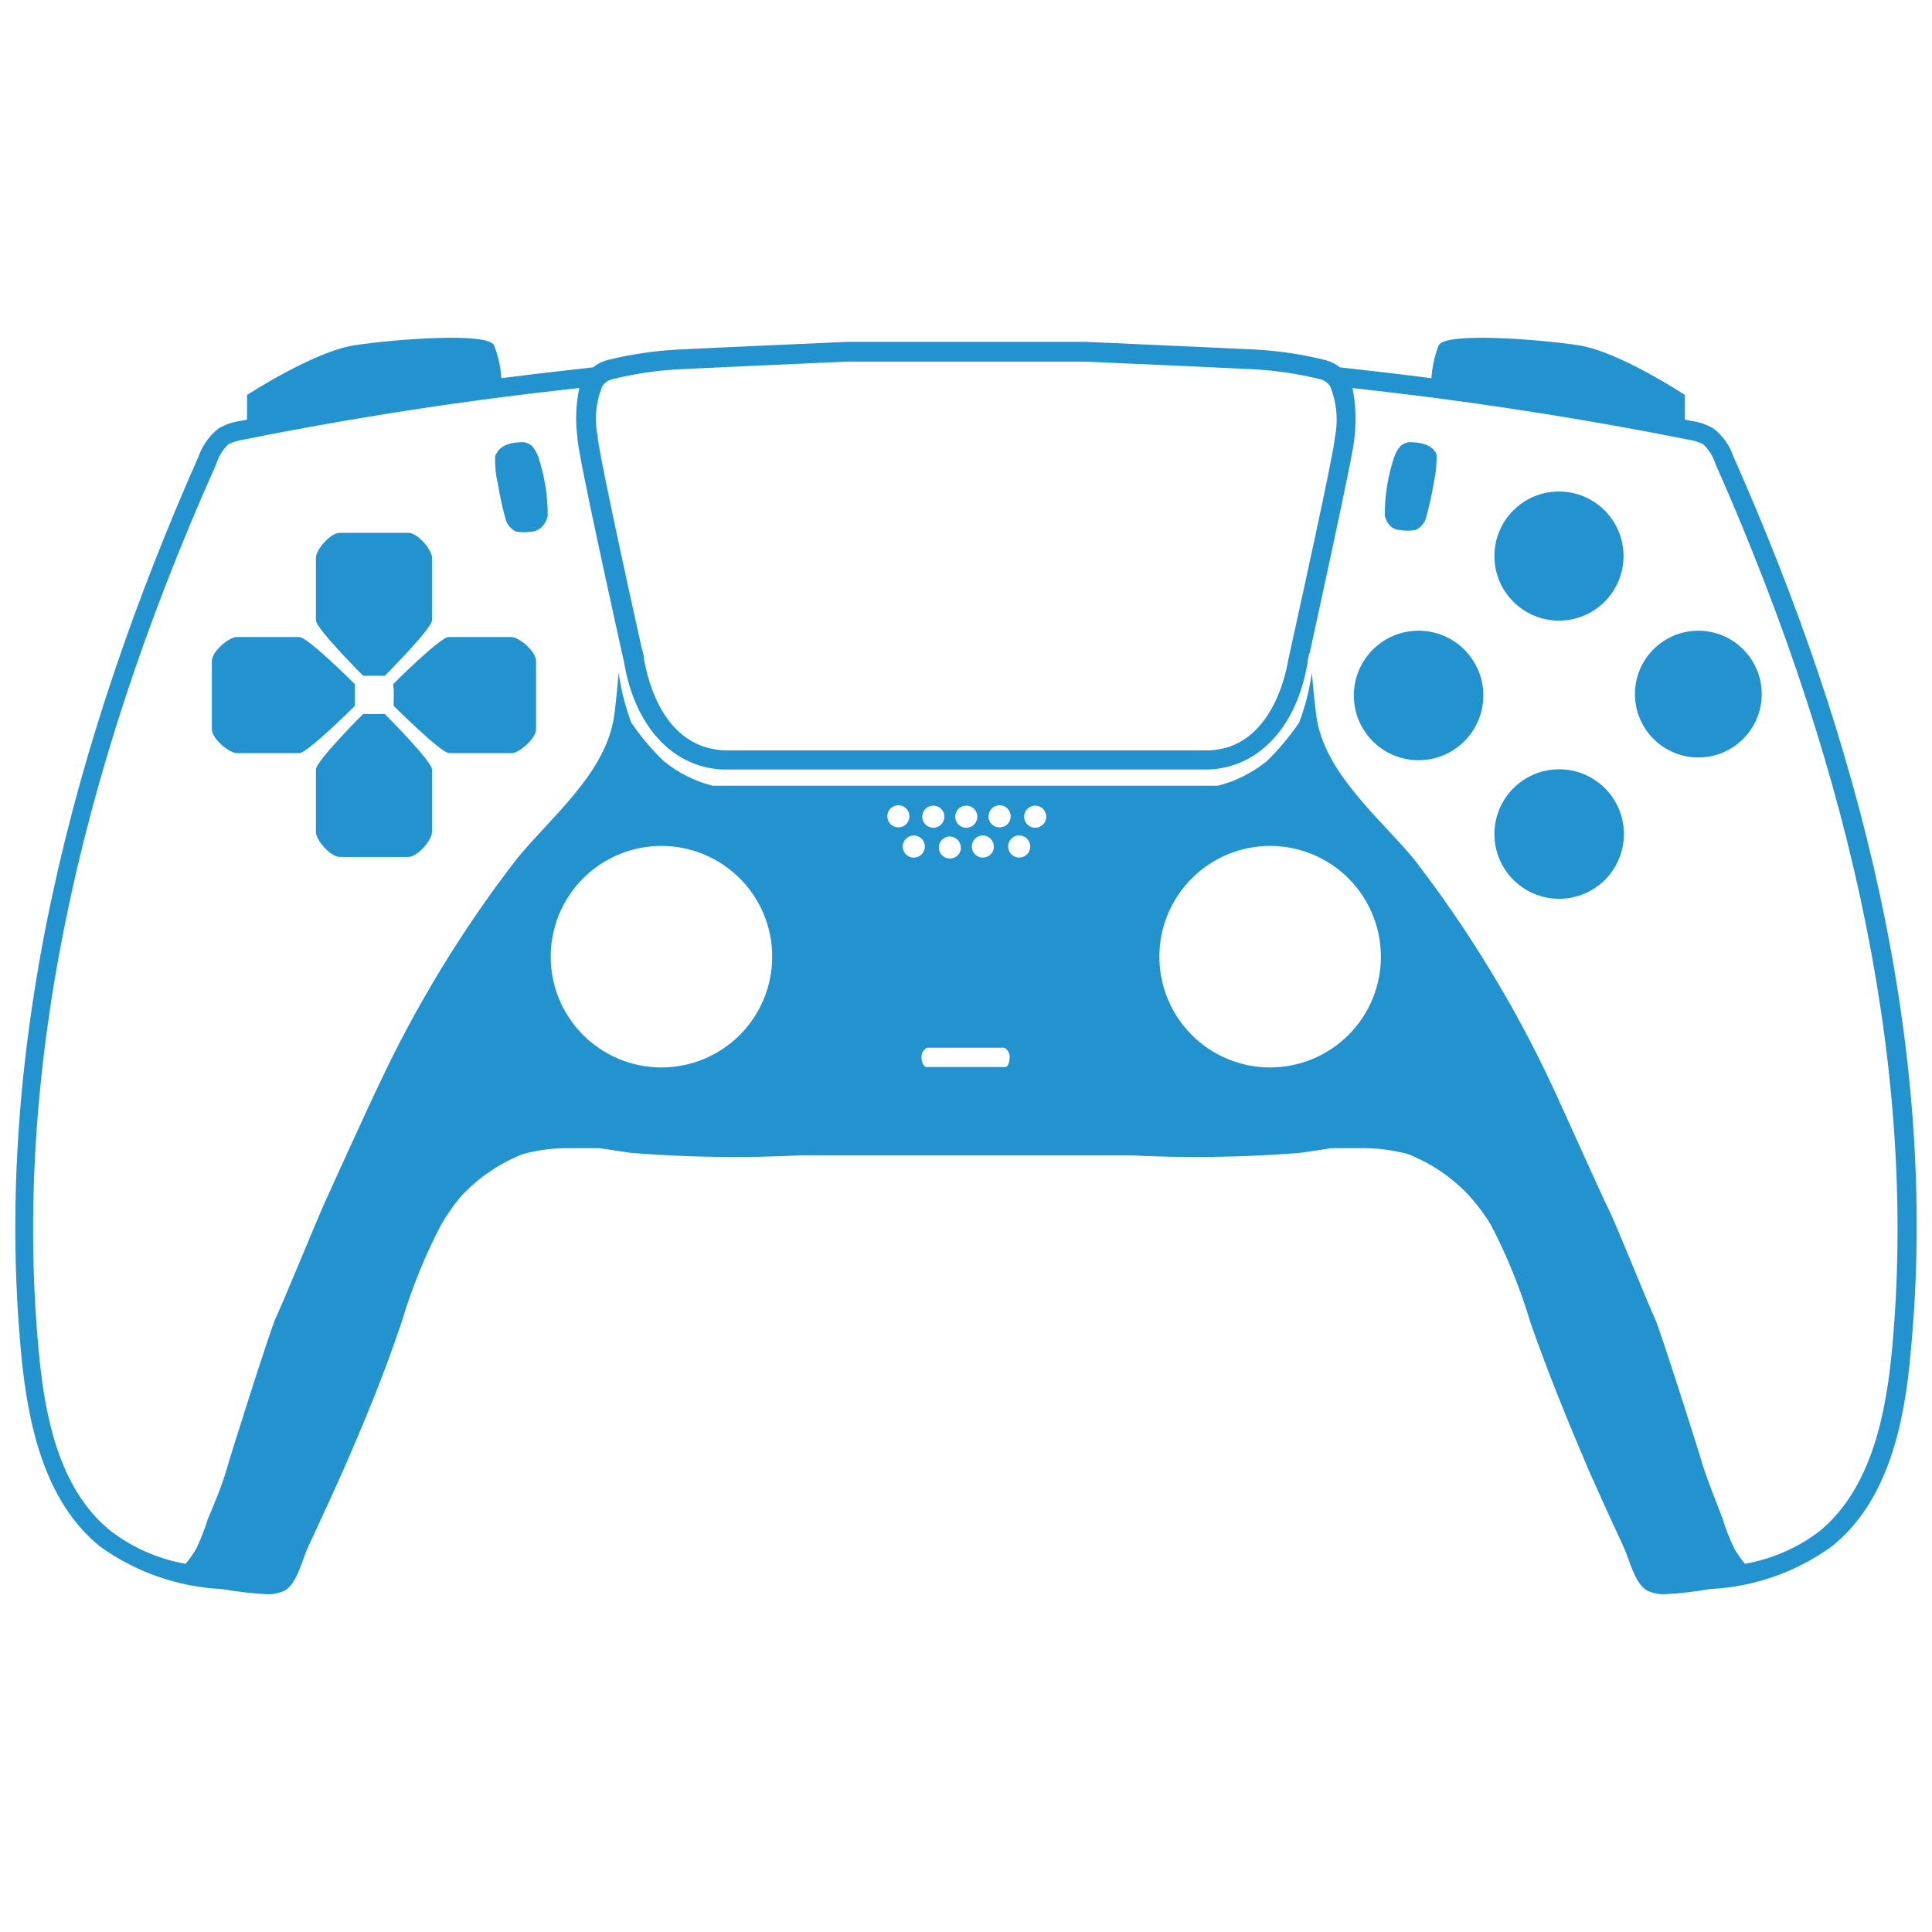
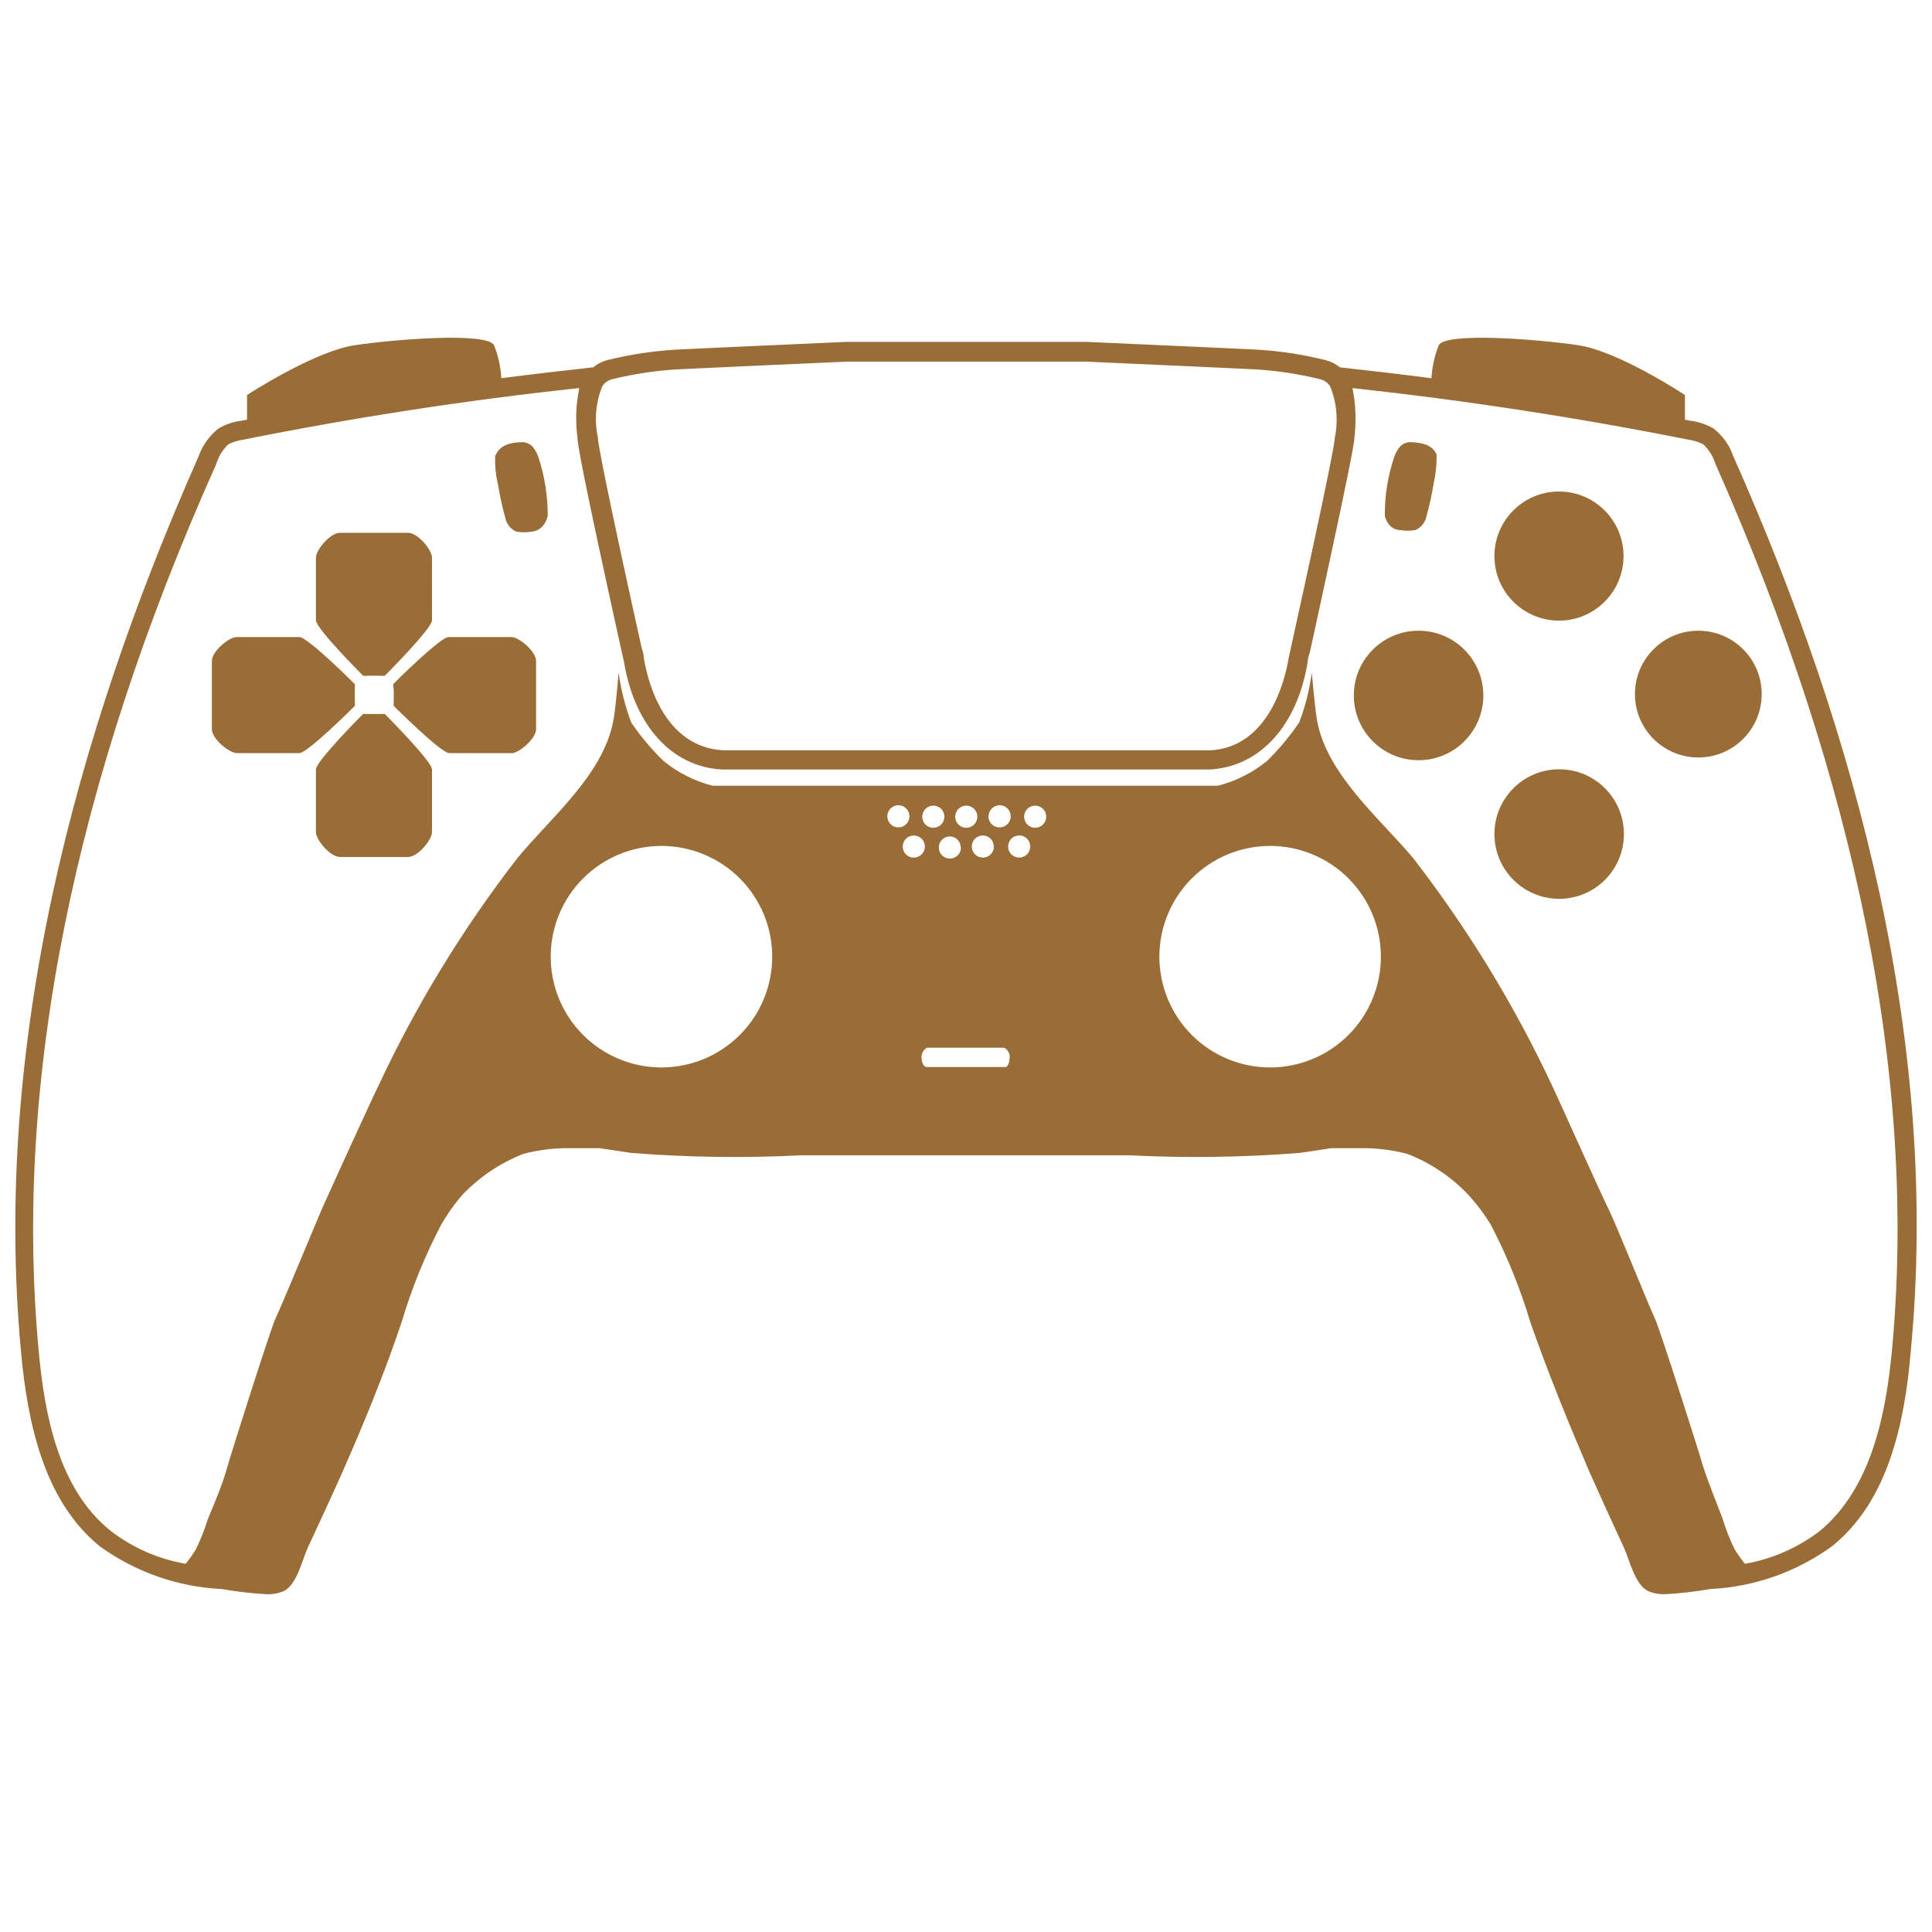
- <svg xmlns="http://www.w3.org/2000/svg" width="548pt" height="548pt" version="1.1" viewBox="0 0 548 548" id="svg242" fill="#2293CE">
+ <svg xmlns="http://www.w3.org/2000/svg" width="548pt" height="548pt" version="1.1" viewBox="0 0 548 548" id="svg242" fill="#9A6D36">
  <defs id="defs216">
    <symbol id="w" overflow="visible">
      <path d="m 18.766,-1.125 c -0.969,0.5 -1.98,0.875 -3.031,1.125 -1.043,0.258 -2.137,0.391 -3.281,0.391 -3.398,0 -6.09,-0.945 -8.078,-2.844 -1.992,-1.906 -2.984,-4.484 -2.984,-7.734 0,-3.258 0.992,-5.836 2.984,-7.734 1.988,-1.906 4.68,-2.859 8.078,-2.859 1.145,0 2.238,0.133 3.281,0.391 1.051,0.25 2.062,0.625 3.031,1.125 v 4.219 c -0.98,-0.656 -1.945,-1.141 -2.891,-1.453 -0.949,-0.312 -1.949,-0.469 -3,-0.469 -1.875,0 -3.352,0.605 -4.422,1.812 -1.074,1.199 -1.609,2.856 -1.609,4.969 0,2.106 0.535,3.762 1.609,4.969 1.07,1.199 2.547,1.797 4.422,1.797 1.051,0 2.051,-0.148 3,-0.453 0.945,-0.312 1.91,-0.801 2.891,-1.469 z" id="path147" />
    </symbol>
    <symbol id="b" overflow="visible">
      <path d="m 13.734,-11.141 c -0.438,-0.195 -0.871,-0.344 -1.297,-0.438 -0.418,-0.102 -0.84,-0.156 -1.266,-0.156 -1.262,0 -2.231,0.406 -2.906,1.219 -0.68,0.805 -1.016,1.953 -1.016,3.453 v 7.062 H 2.359 v -15.312 h 4.891 v 2.516 c 0.625,-1 1.344,-1.727 2.156,-2.188 0.82,-0.469 1.801,-0.703 2.938,-0.703 0.164,0 0.344,0.012 0.531,0.031 0.195,0.012 0.477,0.039 0.844,0.078 z" id="path150" />
    </symbol>
    <symbol id="a" overflow="visible">
      <path d="m 17.641,-7.703 v 1.406 H 6.188 c 0.125,1.148 0.539,2.008 1.25,2.578 0.707,0.574 1.703,0.859 2.984,0.859 1.031,0 2.082,-0.148 3.156,-0.453 1.082,-0.312 2.191,-0.773 3.328,-1.391 v 3.766 c -1.156,0.438 -2.312,0.766 -3.469,0.984 -1.156,0.227 -2.312,0.344 -3.469,0.344 -2.773,0 -4.93,-0.703 -6.469,-2.109 -1.531,-1.406 -2.297,-3.379 -2.297,-5.922 0,-2.5 0.754,-4.461 2.266,-5.891 1.508,-1.438 3.582,-2.156 6.219,-2.156 2.406,0 4.332,0.73 5.781,2.188 1.445,1.449 2.172,3.383 2.172,5.797 z m -5.031,-1.625 c 0,-0.926 -0.273,-1.672 -0.812,-2.234 -0.543,-0.57 -1.25,-0.859 -2.125,-0.859 -0.949,0 -1.719,0.266 -2.312,0.797 -0.594,0.531 -0.965,1.297 -1.109,2.297 z" id="path153" />
    </symbol>
    <symbol id="f" overflow="visible">
      <path d="m 9.219,-6.891 c -1.023,0 -1.793,0.172 -2.312,0.516 -0.512,0.344 -0.766,0.855 -0.766,1.531 0,0.625 0.207,1.117 0.625,1.469 0.414,0.344 0.988,0.516 1.719,0.516 0.926,0 1.703,-0.328 2.328,-0.984 0.633,-0.664 0.953,-1.492 0.953,-2.484 v -0.562 z m 7.469,-1.844 V 0 h -4.922 v -2.266 c -0.656,0.93 -1.398,1.605 -2.219,2.031 -0.824,0.414 -1.824,0.625 -3,0.625 -1.586,0 -2.871,-0.457 -3.859,-1.375 -0.992,-0.926 -1.484,-2.129 -1.484,-3.609 0,-1.789 0.613,-3.102 1.844,-3.938 1.238,-0.844 3.18,-1.266 5.828,-1.266 h 2.891 v -0.391 c 0,-0.77 -0.309,-1.332 -0.922,-1.688 -0.617,-0.363 -1.57,-0.547 -2.859,-0.547 -1.055,0 -2.031,0.105 -2.938,0.312 -0.898,0.211 -1.73,0.523 -2.5,0.938 v -3.734 c 1.039,-0.25 2.086,-0.441 3.141,-0.578 1.062,-0.133 2.125,-0.203 3.188,-0.203 2.758,0 4.75,0.547 5.969,1.641 1.227,1.086 1.844,2.856 1.844,5.312 z" id="path156" />
    </symbol>
    <symbol id="e" overflow="visible">
      <path d="m 7.703,-19.656 v 4.344 H 12.75 v 3.5 H 7.703 v 6.5 c 0,0.711 0.141,1.188 0.422,1.438 0.281,0.25 0.836,0.375 1.672,0.375 h 2.516 v 3.5 h -4.188 c -1.938,0 -3.312,-0.398 -4.125,-1.203 -0.805,-0.812 -1.203,-2.18 -1.203,-4.109 v -6.5 h -2.422 v -3.5 h 2.422 v -4.344 z" id="path159" />
    </symbol>
    <symbol id="g" overflow="visible">
      <path d="m 12.766,-13.078 v -8.203 h 4.922 V -1e-4 H 12.766 v -2.219 c -0.668,0.906 -1.406,1.57 -2.219,1.984 -0.813,0.414 -1.758,0.625 -2.828,0.625 -1.887,0 -3.434,-0.75 -4.641,-2.25 -1.211,-1.5 -1.812,-3.426 -1.812,-5.781 0,-2.363 0.602,-4.297 1.812,-5.797 1.207,-1.5 2.754,-2.25 4.641,-2.25 1.062,0 2,0.215 2.812,0.641 0.82,0.43 1.566,1.086 2.234,1.969 z m -3.219,9.922 c 1.039,0 1.836,-0.379 2.391,-1.141 0.551,-0.77 0.828,-1.883 0.828,-3.344 0,-1.457 -0.277,-2.566 -0.828,-3.328 -0.555,-0.77 -1.352,-1.156 -2.391,-1.156 -1.043,0 -1.84,0.387 -2.391,1.156 -0.555,0.762 -0.828,1.871 -0.828,3.328 0,1.461 0.273,2.574 0.828,3.344 0.551,0.762 1.348,1.141 2.391,1.141 z" id="path162" />
    </symbol>
    <symbol id="k" overflow="visible">
      <path d="m 10.5,-3.156 c 1.051,0 1.852,-0.379 2.406,-1.141 0.551,-0.77 0.828,-1.883 0.828,-3.344 0,-1.457 -0.277,-2.566 -0.828,-3.328 -0.555,-0.77 -1.355,-1.156 -2.406,-1.156 -1.055,0 -1.859,0.387 -2.422,1.156 -0.555,0.773 -0.828,1.883 -0.828,3.328 0,1.449 0.273,2.559 0.828,3.328 0.562,0.773 1.367,1.156 2.422,1.156 z m -3.25,-9.922 c 0.676,-0.883 1.422,-1.539 2.234,-1.969 0.82,-0.426 1.766,-0.641 2.828,-0.641 1.895,0 3.445,0.75 4.656,2.25 1.207,1.5 1.812,3.434 1.812,5.797 0,2.356 -0.605,4.281 -1.812,5.781 -1.211,1.5 -2.762,2.25 -4.656,2.25 -1.062,0 -2.008,-0.211 -2.828,-0.625 C 8.672,-0.66 7.926,-1.32 7.25,-2.219 V -2e-5 H 2.359 v -21.281 H 7.25 Z" id="path165" />
    </symbol>
    <symbol id="j" overflow="visible">
      <path d="m 0.344,-15.312 h 4.891 l 4.125,10.391 3.5,-10.391 h 4.891 l -6.438,16.766 c -0.648,1.695 -1.402,2.883 -2.266,3.562 -0.867,0.688 -2,1.031 -3.406,1.031 H 2.797 V 2.829 h 1.531 c 0.832,0 1.438,-0.137 1.812,-0.406 C 6.523,2.161 6.82,1.692 7.031,1.016 L 7.172,0.595 Z" id="path168" />
    </symbol>
    <symbol id="i" overflow="visible">
      <path d="m 2.578,-20.406 h 14.203 v 3.969 H 7.828 v 3.797 h 8.422 v 3.984 H 7.828 v 4.672 h 9.25 V 4e-4 h -14.5 z" id="path171" />
    </symbol>
    <symbol id="v" overflow="visible">
      <path d="M 2.359,-21.281 H 7.25 V 0 H 2.359 Z" id="path174" />
    </symbol>
    <symbol id="u" overflow="visible">
      <path d="M 2.359,-15.312 H 7.25 V 0 H 2.359 Z m 0,-5.969 H 7.25 v 4 H 2.359 Z" id="path177" />
    </symbol>
    <symbol id="d" overflow="visible">
      <path d="M 17.75,-9.328 V 0 h -4.922 v -7.141 c 0,-1.32 -0.031,-2.234 -0.094,-2.734 -0.062,-0.5 -0.168,-0.867 -0.312,-1.109 -0.188,-0.312 -0.449,-0.555 -0.781,-0.734 -0.324,-0.176 -0.695,-0.266 -1.109,-0.266 -1.023,0 -1.824,0.398 -2.406,1.188 -0.586,0.781 -0.875,1.871 -0.875,3.266 V -1e-4 H 2.359 v -15.312 H 7.25 v 2.234 c 0.738,-0.883 1.52,-1.539 2.344,-1.969 0.832,-0.426 1.75,-0.641 2.75,-0.641 1.77,0 3.113,0.547 4.031,1.641 0.914,1.086 1.375,2.656 1.375,4.719 z" id="path180" />
    </symbol>
    <symbol id="t" overflow="visible">
      <path d="m 10.75,-12.516 c 0.82,0 1.445,-0.18 1.875,-0.547 0.438,-0.363 0.656,-0.898 0.656,-1.609 0,-0.695 -0.219,-1.227 -0.656,-1.594 -0.43,-0.375 -1.055,-0.562 -1.875,-0.562 H 7.828 v 4.312 z m 0.172,8.938 c 1.062,0 1.859,-0.223 2.391,-0.672 0.531,-0.445 0.797,-1.125 0.797,-2.031 0,-0.883 -0.266,-1.547 -0.797,-1.984 -0.523,-0.438 -1.32,-0.656 -2.391,-0.656 h -3.094 v 5.344 z m 4.891,-7.344 c 1.133,0.324 2.008,0.93 2.625,1.812 0.625,0.887 0.938,1.969 0.938,3.25 0,1.969 -0.668,3.438 -2,4.406 -1.336,0.969 -3.356,1.453 -6.062,1.453 h -8.734 v -20.406 h 7.891 c 2.832,0 4.883,0.43 6.156,1.281 1.281,0.855 1.922,2.227 1.922,4.109 0,1 -0.234,1.852 -0.703,2.547 -0.469,0.688 -1.148,1.203 -2.031,1.547 z" id="path183" />
    </symbol>
    <symbol id="s" overflow="visible">
      <path d="m 14.312,-14.828 v 3.719 c -1.043,-0.438 -2.055,-0.766 -3.031,-0.984 -0.98,-0.219 -1.902,-0.328 -2.766,-0.328 -0.93,0 -1.621,0.117 -2.078,0.344 -0.449,0.23 -0.672,0.59 -0.672,1.078 0,0.387 0.172,0.684 0.516,0.891 0.344,0.211 0.957,0.367 1.844,0.469 l 0.859,0.125 c 2.508,0.324 4.195,0.852 5.062,1.578 0.863,0.73 1.297,1.871 1.297,3.422 0,1.637 -0.605,2.867 -1.812,3.688 -1.199,0.812 -2.992,1.219 -5.375,1.219 -1.023,0 -2.074,-0.078 -3.156,-0.234 -1.074,-0.156 -2.18,-0.395 -3.312,-0.719 v -3.719 c 0.969,0.48 1.961,0.84 2.984,1.078 1.031,0.23 2.078,0.344 3.141,0.344 0.957,0 1.676,-0.129 2.156,-0.391 0.477,-0.27 0.719,-0.664 0.719,-1.188 0,-0.438 -0.168,-0.758 -0.5,-0.969 -0.336,-0.219 -0.996,-0.383 -1.984,-0.5 L 7.343,-6.016 c -2.18,-0.27 -3.703,-0.773 -4.578,-1.516 -0.875,-0.738 -1.312,-1.859 -1.312,-3.359 0,-1.625 0.551,-2.828 1.656,-3.609 1.113,-0.789 2.82,-1.188 5.125,-1.188 0.895,0 1.836,0.074 2.828,0.219 1,0.137 2.082,0.352 3.25,0.641 z" id="path186" />
    </symbol>
    <symbol id="c" overflow="visible">
      <path d="m 9.641,-12.188 c -1.086,0 -1.914,0.391 -2.484,1.172 -0.574,0.781 -0.859,1.906 -0.859,3.375 0,1.469 0.285,2.594 0.859,3.375 0.57,0.773 1.398,1.156 2.484,1.156 1.062,0 1.875,-0.383 2.438,-1.156 0.57,-0.781 0.859,-1.906 0.859,-3.375 0,-1.469 -0.289,-2.594 -0.859,-3.375 -0.562,-0.781 -1.375,-1.172 -2.438,-1.172 z m 0,-3.5 c 2.633,0 4.691,0.715 6.172,2.141 1.477,1.418 2.219,3.387 2.219,5.906 0,2.512 -0.742,4.481 -2.219,5.906 C 14.332,-0.317 12.273,0.39 9.641,0.39 6.992,0.39 4.926,-0.317 3.438,-1.735 1.945,-3.161 1.203,-5.13 1.203,-7.641 c 0,-2.519 0.742,-4.488 2.234,-5.906 1.488,-1.426 3.555,-2.141 6.203,-2.141 z" id="path189" />
    </symbol>
    <symbol id="h" overflow="visible">
      <path d="m 2.188,-5.969 v -9.344 h 4.922 v 1.531 c 0,0.836 -0.008,1.875 -0.016,3.125 -0.012,1.25 -0.016,2.086 -0.016,2.5 0,1.242 0.031,2.133 0.094,2.672 0.07,0.543 0.18,0.934 0.328,1.172 0.207,0.324 0.473,0.574 0.797,0.75 0.32,0.168 0.691,0.25 1.109,0.25 1.02,0 1.82,-0.391 2.406,-1.172 0.582,-0.781 0.875,-1.867 0.875,-3.266 v -7.562 h 4.891 V -6e-4 H 12.688 V -2.219 C 11.945,-1.321 11.164,-0.661 10.344,-0.235 9.519,0.179 8.609,0.39 7.609,0.39 5.848,0.39 4.504,-0.149 3.578,-1.235 2.648,-2.317 2.188,-3.895 2.188,-5.969 Z" id="path192" />
    </symbol>
    <symbol id="r" overflow="visible">
      <path d="m 12.422,-21.281 v 3.219 H 9.719 c -0.688,0 -1.172,0.125 -1.453,0.375 -0.273,0.25 -0.406,0.688 -0.406,1.312 v 1.062 h 4.188 v 3.5 H 7.86 V -2e-4 h -4.891 v -11.812 h -2.438 v -3.5 h 2.438 v -1.062 c 0,-1.664 0.461,-2.898 1.391,-3.703 0.926,-0.801 2.367,-1.203 4.328,-1.203 z" id="path195" />
    </symbol>
    <symbol id="q" overflow="visible">
      <path d="m 16.547,-12.766 c 0.613,-0.945 1.348,-1.672 2.203,-2.172 0.852,-0.5 1.789,-0.75 2.812,-0.75 1.758,0 3.098,0.547 4.016,1.641 0.926,1.086 1.391,2.656 1.391,4.719 V -4e-4 h -4.922 v -7.984 -0.359 c 0.008,-0.133 0.016,-0.32 0.016,-0.562 0,-1.082 -0.164,-1.863 -0.484,-2.344 -0.312,-0.488 -0.824,-0.734 -1.531,-0.734 -0.93,0 -1.648,0.387 -2.156,1.156 -0.512,0.762 -0.773,1.867 -0.781,3.312 v 7.516 h -4.922 v -7.984 c 0,-1.695 -0.148,-2.785 -0.438,-3.266 -0.293,-0.488 -0.812,-0.734 -1.562,-0.734 -0.938,0 -1.664,0.387 -2.172,1.156 -0.512,0.762 -0.766,1.859 -0.766,3.297 v 7.531 h -4.922 v -15.312 h 4.922 v 2.234 c 0.602,-0.863 1.289,-1.516 2.062,-1.953 0.781,-0.438 1.641,-0.656 2.578,-0.656 1.062,0 2,0.258 2.812,0.766 0.812,0.512 1.426,1.23 1.844,2.156 z" id="path198" />
    </symbol>
    <symbol id="p" overflow="visible">
      <path d="M 17.75,-9.328 V 0 h -4.922 v -7.109 c 0,-1.344 -0.031,-2.266 -0.094,-2.766 -0.062,-0.5 -0.168,-0.867 -0.312,-1.109 -0.188,-0.312 -0.449,-0.555 -0.781,-0.734 -0.324,-0.176 -0.695,-0.266 -1.109,-0.266 -1.023,0 -1.824,0.398 -2.406,1.188 -0.586,0.781 -0.875,1.871 -0.875,3.266 V -1e-4 H 2.359 v -21.281 H 7.25 v 8.203 c 0.738,-0.883 1.52,-1.539 2.344,-1.969 0.832,-0.426 1.75,-0.641 2.75,-0.641 1.77,0 3.113,0.547 4.031,1.641 0.914,1.086 1.375,2.656 1.375,4.719 z" id="path201" />
    </symbol>
    <symbol id="o" overflow="visible">
      <path d="m 2.578,-20.406 h 5.875 l 7.422,14 v -14 h 4.984 V 0 h -5.875 L 7.562,-14 V 0 H 2.578 Z" id="path204" />
    </symbol>
    <symbol id="n" overflow="visible">
      <path d="m 2.578,-20.406 h 8.734 c 2.594,0 4.582,0.578 5.969,1.734 1.395,1.148 2.094,2.789 2.094,4.922 0,2.137 -0.699,3.781 -2.094,4.938 -1.387,1.156 -3.375,1.734 -5.969,1.734 H 7.828 V 3e-4 h -5.25 z m 5.25,3.812 v 5.703 H 10.75 c 1.02,0 1.805,-0.25 2.359,-0.75 0.562,-0.5 0.844,-1.203 0.844,-2.109 0,-0.914 -0.281,-1.617 -0.844,-2.109 -0.555,-0.488 -1.34,-0.734 -2.359,-0.734 z" id="path207" />
    </symbol>
    <symbol id="m" overflow="visible">
      <path d="M 2.359,-15.312 H 7.25 v 15.031 c 0,2.051 -0.496,3.617 -1.484,4.703 -0.98,1.082 -2.406,1.625 -4.281,1.625 H -0.938 V 2.828 h 0.859 c 0.926,0 1.562,-0.211 1.906,-0.625 0.352,-0.418 0.531,-1.246 0.531,-2.484 z m 0,-5.969 H 7.25 v 4 H 2.359 Z" id="path210" />
    </symbol>
    <symbol id="l" overflow="visible">
      <path d="m 14.719,-14.828 v 3.984 c -0.656,-0.457 -1.324,-0.797 -2,-1.016 -0.668,-0.219 -1.359,-0.328 -2.078,-0.328 -1.367,0 -2.434,0.402 -3.203,1.203 -0.762,0.793 -1.141,1.906 -1.141,3.344 0,1.43 0.379,2.543 1.141,3.344 0.77,0.793 1.836,1.188 3.203,1.188 0.758,0 1.484,-0.109 2.172,-0.328 0.688,-0.227 1.32,-0.566 1.906,-1.016 v 4 c -0.762,0.281 -1.539,0.488 -2.328,0.625 -0.781,0.145 -1.574,0.219 -2.375,0.219 -2.762,0 -4.922,-0.707 -6.484,-2.125 -1.555,-1.414 -2.328,-3.383 -2.328,-5.906 0,-2.531 0.773,-4.504 2.328,-5.922 1.562,-1.414 3.723,-2.125 6.484,-2.125 0.801,0 1.594,0.074 2.375,0.219 0.781,0.137 1.555,0.352 2.328,0.641 z" id="path213" />
    </symbol>
  </defs>
  <g id="g240" transform="translate(-75.92424,-6.015258)">
    <path d="m 567.56,135.41 c -1.059,-3.102 -3.008,-5.828 -5.598,-7.84 -1.961,-1.152 -4.133,-1.895 -6.387,-2.184 l -1.734,-0.336 v -7 c 0,0 -18.703,-12.375 -30.238,-14.109 -11.535,-1.734 -37.688,-3.754 -39.594,0 -1.172,2.988 -1.871,6.144 -2.07,9.352 -8.625,-1.121 -17.305,-2.129 -25.93,-3.078 v -0.004 c -1.176,-0.93 -2.527,-1.617 -3.977,-2.016 -6.516,-1.637 -13.172,-2.648 -19.879,-3.023 l -15.512,-0.727 -32.594,-1.457 h -68.039 l -32.535,1.457 -15.512,0.727 c -6.727,0.379 -13.402,1.391 -19.938,3.023 -1.414,0.395 -2.731,1.082 -3.863,2.016 -8.68,0.953 -17.359,1.961 -26.039,3.078 v 0.004 c -0.176,-3.211 -0.875,-6.371 -2.074,-9.352 -1.848,-3.754 -28,-1.734 -39.535,0 -11.535,1.734 -30.52,14.113 -30.52,14.113 v 7 l -1.793,0.336 v -0.004 c -2.234,0.297 -4.387,1.039 -6.328,2.184 -2.562,2.039 -4.5,4.758 -5.598,7.84 -35.281,79.746 -58.465,166.99 -50.402,253.91 1.848,20.383 6.551,42.504 22.398,55.328 h 0.004 c 10.102,7.289 22.105,11.492 34.551,12.094 4.188,0.727 8.414,1.211 12.656,1.457 1.75,0.086 3.496,-0.238 5.094,-0.953 3.641,-2.016 5.039,-8.734 6.664,-12.266 3.305,-7.113 6.609,-14.223 9.801,-21.391 6.16,-14 11.93,-28 16.801,-42.559 2.844,-9.539 6.594,-18.785 11.199,-27.609 1.555,-2.699 3.332,-5.269 5.32,-7.672 l 0.617,-0.727 c 4.863,-5.121 10.785,-9.117 17.359,-11.703 4.492,-1.188 9.129,-1.734 13.777,-1.625 h 7.84 l 9.07,1.344 c 16.023,1.262 32.109,1.488 48.16,0.672 h 93.129 c 16.051,0.812 32.137,0.59 48.16,-0.672 3.023,-0.391 5.992,-0.895 9.016,-1.344 h 7.84 c 4.664,-0.105 9.32,0.441 13.832,1.625 6.578,2.574 12.508,6.57 17.359,11.703 l 0.672,0.785 c 2.098,2.359 3.973,4.91 5.602,7.613 4.606,8.824 8.355,18.07 11.199,27.609 5.039,14.449 10.809,28.559 16.801,42.559 3.191,7.168 6.441,14.281 9.742,21.391 1.625,3.527 3.023,10.246 6.719,12.266 h 0.004 c 1.582,0.703 3.309,1.031 5.039,0.953 4.242,-0.238 8.469,-0.723 12.656,-1.457 12.445,-0.594 24.449,-4.797 34.551,-12.094 16.016,-12.824 20.664,-34.945 22.398,-55.328 8.289,-86.914 -14.949,-174.16 -50.344,-253.91 z M 246.74,115.59 c 0.66,-1.016 1.684,-1.738 2.859,-2.019 6.098,-1.496 12.32,-2.434 18.59,-2.797 l 15.566,-0.727 32.258,-1.457 h 67.93 l 32.367,1.457 15.512,0.727 c 6.25,0.363 12.457,1.301 18.535,2.797 1.176,0.281 2.199,1.004 2.856,2.019 1.859,4.578 2.328,9.602 1.344,14.445 0,1.121 -1.344,9.297 -12.543,60.031 l -0.617,2.801 c -0.953,5.938 -5.602,25.258 -22.398,25.984 h -137.59 c -17.359,-0.727 -21.84,-20.047 -22.848,-26.098 0,0 0,-1.176 -0.617,-2.856 -10.809,-48.832 -12.434,-58.465 -12.488,-60.09 l 0.004,0.004 c -0.98,-4.766 -0.535,-9.715 1.285,-14.223 z m 16.801,193.2 c -8.332,0 -16.32,-3.312 -22.215,-9.203 -5.891,-5.891 -9.199,-13.883 -9.199,-22.215 0,-8.332 3.309,-16.32 9.199,-22.215 5.894,-5.891 13.883,-9.199 22.215,-9.199 8.332,0 16.324,3.309 22.215,9.199 5.891,5.894 9.203,13.883 9.203,22.215 0,8.312 -3.297,16.289 -9.164,22.176 -5.867,5.887 -13.828,9.211 -22.141,9.242 z m 64.066,-71.234 c 0,-1.266 0.762,-2.41 1.934,-2.894 1.172,-0.488 2.519,-0.219 3.418,0.68 0.898,0.895 1.164,2.246 0.68,3.418 -0.484,1.172 -1.629,1.934 -2.898,1.934 -0.832,0 -1.629,-0.328 -2.215,-0.918 -0.59,-0.59 -0.918,-1.387 -0.918,-2.219 z m 7.84,11.703 v 0.004 c -1.316,0.137 -2.578,-0.566 -3.152,-1.758 -0.574,-1.191 -0.34,-2.613 0.586,-3.559 0.926,-0.945 2.344,-1.207 3.547,-0.656 1.203,0.551 1.93,1.797 1.816,3.113 -0.141,1.602 -1.473,2.836 -3.078,2.859 z m 22.398,-3.137 v 0.004 c 0,1.273 -0.77,2.418 -1.949,2.902 -1.18,0.48 -2.531,0.203 -3.426,-0.707 -0.891,-0.906 -1.145,-2.266 -0.641,-3.438 0.504,-1.168 1.664,-1.918 2.938,-1.895 0.859,0.027 1.676,0.41 2.246,1.055 0.574,0.648 0.855,1.5 0.777,2.359 z m -1.512,-8.566 c 0,-1.266 0.766,-2.41 1.938,-2.894 1.172,-0.488 2.519,-0.219 3.414,0.68 0.898,0.895 1.168,2.246 0.68,3.418 -0.484,1.172 -1.629,1.934 -2.894,1.934 -0.844,0.016 -1.656,-0.309 -2.254,-0.898 -0.602,-0.59 -0.938,-1.395 -0.938,-2.238 z m -6.328,3.25 c -1.27,0 -2.41,-0.766 -2.898,-1.938 -0.484,-1.172 -0.215,-2.519 0.68,-3.418 0.898,-0.895 2.246,-1.164 3.418,-0.68 1.172,0.488 1.938,1.629 1.938,2.898 0,0.832 -0.332,1.629 -0.918,2.219 -0.59,0.586 -1.387,0.918 -2.219,0.918 z m -1.512,5.602 v -0.004 c 0,1.27 -0.766,2.414 -1.938,2.898 -1.172,0.484 -2.519,0.219 -3.418,-0.68 -0.895,-0.898 -1.164,-2.246 -0.68,-3.418 0.488,-1.172 1.629,-1.934 2.898,-1.934 1.711,0.027 3.082,1.426 3.082,3.133 z m -7.84,-5.602 c -1.27,0 -2.414,-0.766 -2.898,-1.938 -0.484,-1.172 -0.215,-2.519 0.68,-3.418 0.898,-0.895 2.246,-1.164 3.418,-0.68 1.172,0.488 1.938,1.629 1.938,2.898 0,0.84 -0.34,1.648 -0.938,2.238 -0.602,0.59 -1.414,0.914 -2.254,0.898 z m 20.551,67.871 h -11.199 -11.199 c -1.008,0 -1.512,-1.566 -1.512,-2.91 0,-1.344 1.121,-2.574 1.793,-2.574 h 21.449 c 0.727,0 1.793,1.289 1.793,2.574 -0.004,1.285 -0.453,2.742 -1.125,2.91 z m 3.809,-59.414 c -1.27,0 -2.41,-0.766 -2.898,-1.938 -0.484,-1.172 -0.215,-2.519 0.68,-3.418 0.898,-0.898 2.246,-1.164 3.418,-0.68 1.172,0.484 1.938,1.629 1.938,2.898 0,0.859 -0.352,1.684 -0.977,2.277 -0.625,0.594 -1.469,0.902 -2.328,0.859 z m 4.535,-8.457 c -1.266,0 -2.41,-0.766 -2.894,-1.938 -0.488,-1.172 -0.219,-2.519 0.68,-3.418 0.895,-0.895 2.242,-1.164 3.414,-0.68 1.172,0.488 1.938,1.629 1.938,2.898 0,0.832 -0.332,1.629 -0.918,2.219 -0.59,0.586 -1.387,0.918 -2.219,0.918 z m 66.754,67.984 c -8.34,0.027 -16.348,-3.258 -22.262,-9.137 -5.914,-5.879 -9.246,-13.867 -9.266,-22.207 -0.019,-8.336 3.273,-16.34 9.16,-22.246 5.887,-5.91 13.879,-9.234 22.219,-9.242 8.336,-0.012 16.336,3.293 22.238,9.188 5.898,5.891 9.215,13.891 9.215,22.227 0,8.312 -3.297,16.289 -9.164,22.176 -5.867,5.887 -13.828,9.211 -22.141,9.242 z m 176.29,79.969 c -1.68,17.695 -5.602,39.199 -20.496,51.52 -6.227,4.758 -13.508,7.945 -21.227,9.293 -1.09,-1.324 -2.082,-2.727 -2.969,-4.199 -1.348,-2.758 -2.473,-5.625 -3.359,-8.566 -1.848,-4.93 -3.977,-9.969 -5.602,-15.062 -0.617,-2.352 -12.32,-39.199 -13.719,-42 -1.398,-2.801 -11.199,-27.215 -13.047,-30.801 -1.848,-3.586 -14.785,-32.535 -15.848,-34.664 -10.762,-23.031 -24.039,-44.797 -39.594,-64.906 -9.406,-11.199 -24.137,-23.406 -27.16,-38.586 -0.617,-3.078 -1.566,-14 -1.566,-14 v 0.004 c -0.645,4.844 -1.848,9.598 -3.586,14.168 -2.676,3.93 -5.734,7.586 -9.125,10.918 -4.074,3.305 -8.812,5.691 -13.891,7 h -71.68 -71.734 c -5.062,-1.309 -9.781,-3.695 -13.832,-7 -3.43,-3.312 -6.508,-6.973 -9.184,-10.918 -1.711,-4.578 -2.914,-9.328 -3.586,-14.168 0,0 -0.895,11.199 -1.566,14 -3.023,15.176 -17.695,27.16 -27.105,38.586 v -0.004 c -15.57,20.094 -28.852,41.863 -39.59,64.906 -1.121,2.129 -14.336,31.078 -15.902,34.664 -1.566,3.586 -11.648,28 -13.047,30.801 -1.399,2.801 -13.047,39.648 -13.664,42 -1.398,5.098 -3.527,10.137 -5.602,15.062 h -0.004 c -0.91,2.934 -2.031,5.797 -3.359,8.566 -0.883,1.473 -1.875,2.875 -2.969,4.199 -7.723,-1.336 -15.004,-4.523 -21.223,-9.293 -15.062,-12.039 -18.871,-33.602 -20.496,-51.52 -7,-75.824 9.801,-160.33 50.398,-251.11 h 0.004 c 0.629,-2.133 1.809,-4.062 3.414,-5.602 1.375,-0.676 2.852,-1.133 4.367,-1.344 31.305,-6.273 63.223,-11.199 95.199,-14.617 v 0.004 c -0.957,4.527 -1.148,9.184 -0.559,13.773 0,1.734 1.289,9.91 12.602,61.098 0.391,1.625 0.617,2.633 0.617,2.688 2.969,18.258 13.719,30.016 28,30.633 h 137.93 c 14.336,-0.617 25.09,-12.375 28,-30.52 0,0 0,-1.121 0.617,-2.688 11.199,-51.297 12.656,-59.473 12.656,-60.984 0.559,-4.668 0.371,-9.395 -0.562,-14 31.863,3.473 63.727,8.344 95.199,14.617 v -0.004 c 1.504,0.203 2.961,0.656 4.312,1.344 1.609,1.547 2.801,3.473 3.473,5.602 40.207,90.777 57.121,175.28 50.066,251.11 z" id="path218" />
    <path d="m 496.66,203.28 c 0,10.145 -8.223,18.367 -18.367,18.367 -10.144,0 -18.367,-8.223 -18.367,-18.367 0,-10.144 8.223,-18.371 18.367,-18.371 10.144,0 18.367,8.227 18.367,18.371" id="path220" />
    <path d="m 536.43,163.74 c 0,10.117 -8.199,18.312 -18.312,18.312 -10.113,0 -18.312,-8.195 -18.312,-18.312 0,-10.113 8.199,-18.309 18.312,-18.309 10.113,0 18.312,8.195 18.312,18.309" id="path222" />
    <path d="m 575.62,202.89 c 0,9.93 -8.051,17.977 -17.977,17.977 -9.93,0 -17.977,-8.047 -17.977,-17.977 0,-9.926 8.047,-17.977 17.977,-17.977 9.926,0 17.977,8.051 17.977,17.977" id="path224" />
    <path d="m 536.54,242.59 c 0,10.145 -8.223,18.367 -18.367,18.367 -10.144,0 -18.367,-8.223 -18.367,-18.367 0,-10.144 8.223,-18.371 18.367,-18.371 10.144,0 18.367,8.227 18.367,18.371" id="path226" />
    <path d="m 475.55,131.43 c -0.863,0.133 -1.68,0.5 -2.352,1.062 -0.789,0.902 -1.398,1.949 -1.793,3.078 -1.828,5.41 -2.738,11.09 -2.688,16.801 1.121,4.144 4.258,3.977 4.258,3.977 1.48,0.262 2.996,0.262 4.481,0 1.316,-0.617 2.34,-1.723 2.856,-3.078 0.957,-3.391 1.723,-6.832 2.297,-10.305 0.602,-2.664 0.867,-5.391 0.781,-8.121 -0.391,-0.449 -1.008,-3.414 -7.84,-3.414 z" id="path228" />
    <path d="m 224.45,131.43 c 0.863,0.133 1.68,0.5 2.352,1.062 0.789,0.902 1.398,1.949 1.793,3.078 1.805,5.418 2.711,11.094 2.688,16.801 -1.121,4.426 -4.481,4.426 -4.481,4.426 -1.484,0.262 -3,0.262 -4.481,0 -1.316,-0.617 -2.34,-1.723 -2.856,-3.082 -0.957,-3.387 -1.727,-6.828 -2.297,-10.305 -0.633,-2.656 -0.895,-5.387 -0.785,-8.117 0.617,-0.898 1.234,-3.863 8.066,-3.863 z" id="path230" />
    <path d="m 191.63,157.14 h -9.633 -9.633 c -2.801,0 -6.832,4.871 -6.832,7.055 v 17.754 c 0,2.352 13.215,15.566 13.383,15.734 h 0.004 c 0.5,0.051 1.008,0.051 1.512,0 h 3.137 -0.004 c 0.504,0.051 1.012,0.051 1.512,0 0,0 13.383,-13.383 13.383,-15.734 l 0.004,-17.754 c 0,-2.184 -4.031,-7.113 -6.832,-7.055 z" id="path232" />
    <path d="m 191.63,249.09 h -19.266 c -2.801,0 -6.832,-4.871 -6.832,-7.055 v -17.754 c 0,-2.352 13.215,-15.625 13.383,-15.734 l 0.004,-0.004 c 0.5,-0.047 1.008,-0.047 1.512,0 h 3.137 -0.004 c 0.504,-0.047 1.012,-0.047 1.512,0 0,0 13.383,13.383 13.383,15.734 v 17.754 c 0.004,2.184 -4.027,7.113 -6.828,7.059 z" id="path234" />
    <path d="m 227.98,212.8 v -9.633 -9.633 c 0,-2.801 -4.871,-6.832 -7.055,-6.832 h -17.754 c -2.352,0 -15.625,13.215 -15.734,13.383 v 0.004 c 0.004,0.508 0.059,1.012 0.168,1.512 v 3.137 -0.004 c -0.051,0.504 -0.051,1.012 0,1.512 0,0 13.383,13.383 15.734,13.383 l 17.863,0.004 c 1.906,-0.059 6.832,-4.09 6.777,-6.832 z" id="path236" />
    <path d="m 136.02,212.8 v -9.633 -9.633 c 0,-2.801 4.871,-6.832 7.055,-6.832 h 17.754 c 2.352,0 15.625,13.215 15.734,13.383 v 0.004 c 0.051,0.5 0.051,1.008 0,1.512 v 3.137 -0.004 c 0.051,0.504 0.051,1.012 0,1.512 0,0 -13.383,13.383 -15.734,13.383 l -17.754,0.004 c -2.184,-0.059 -7.109,-4.09 -7.055,-6.832 z" id="path238" />
  </g>
</svg>
